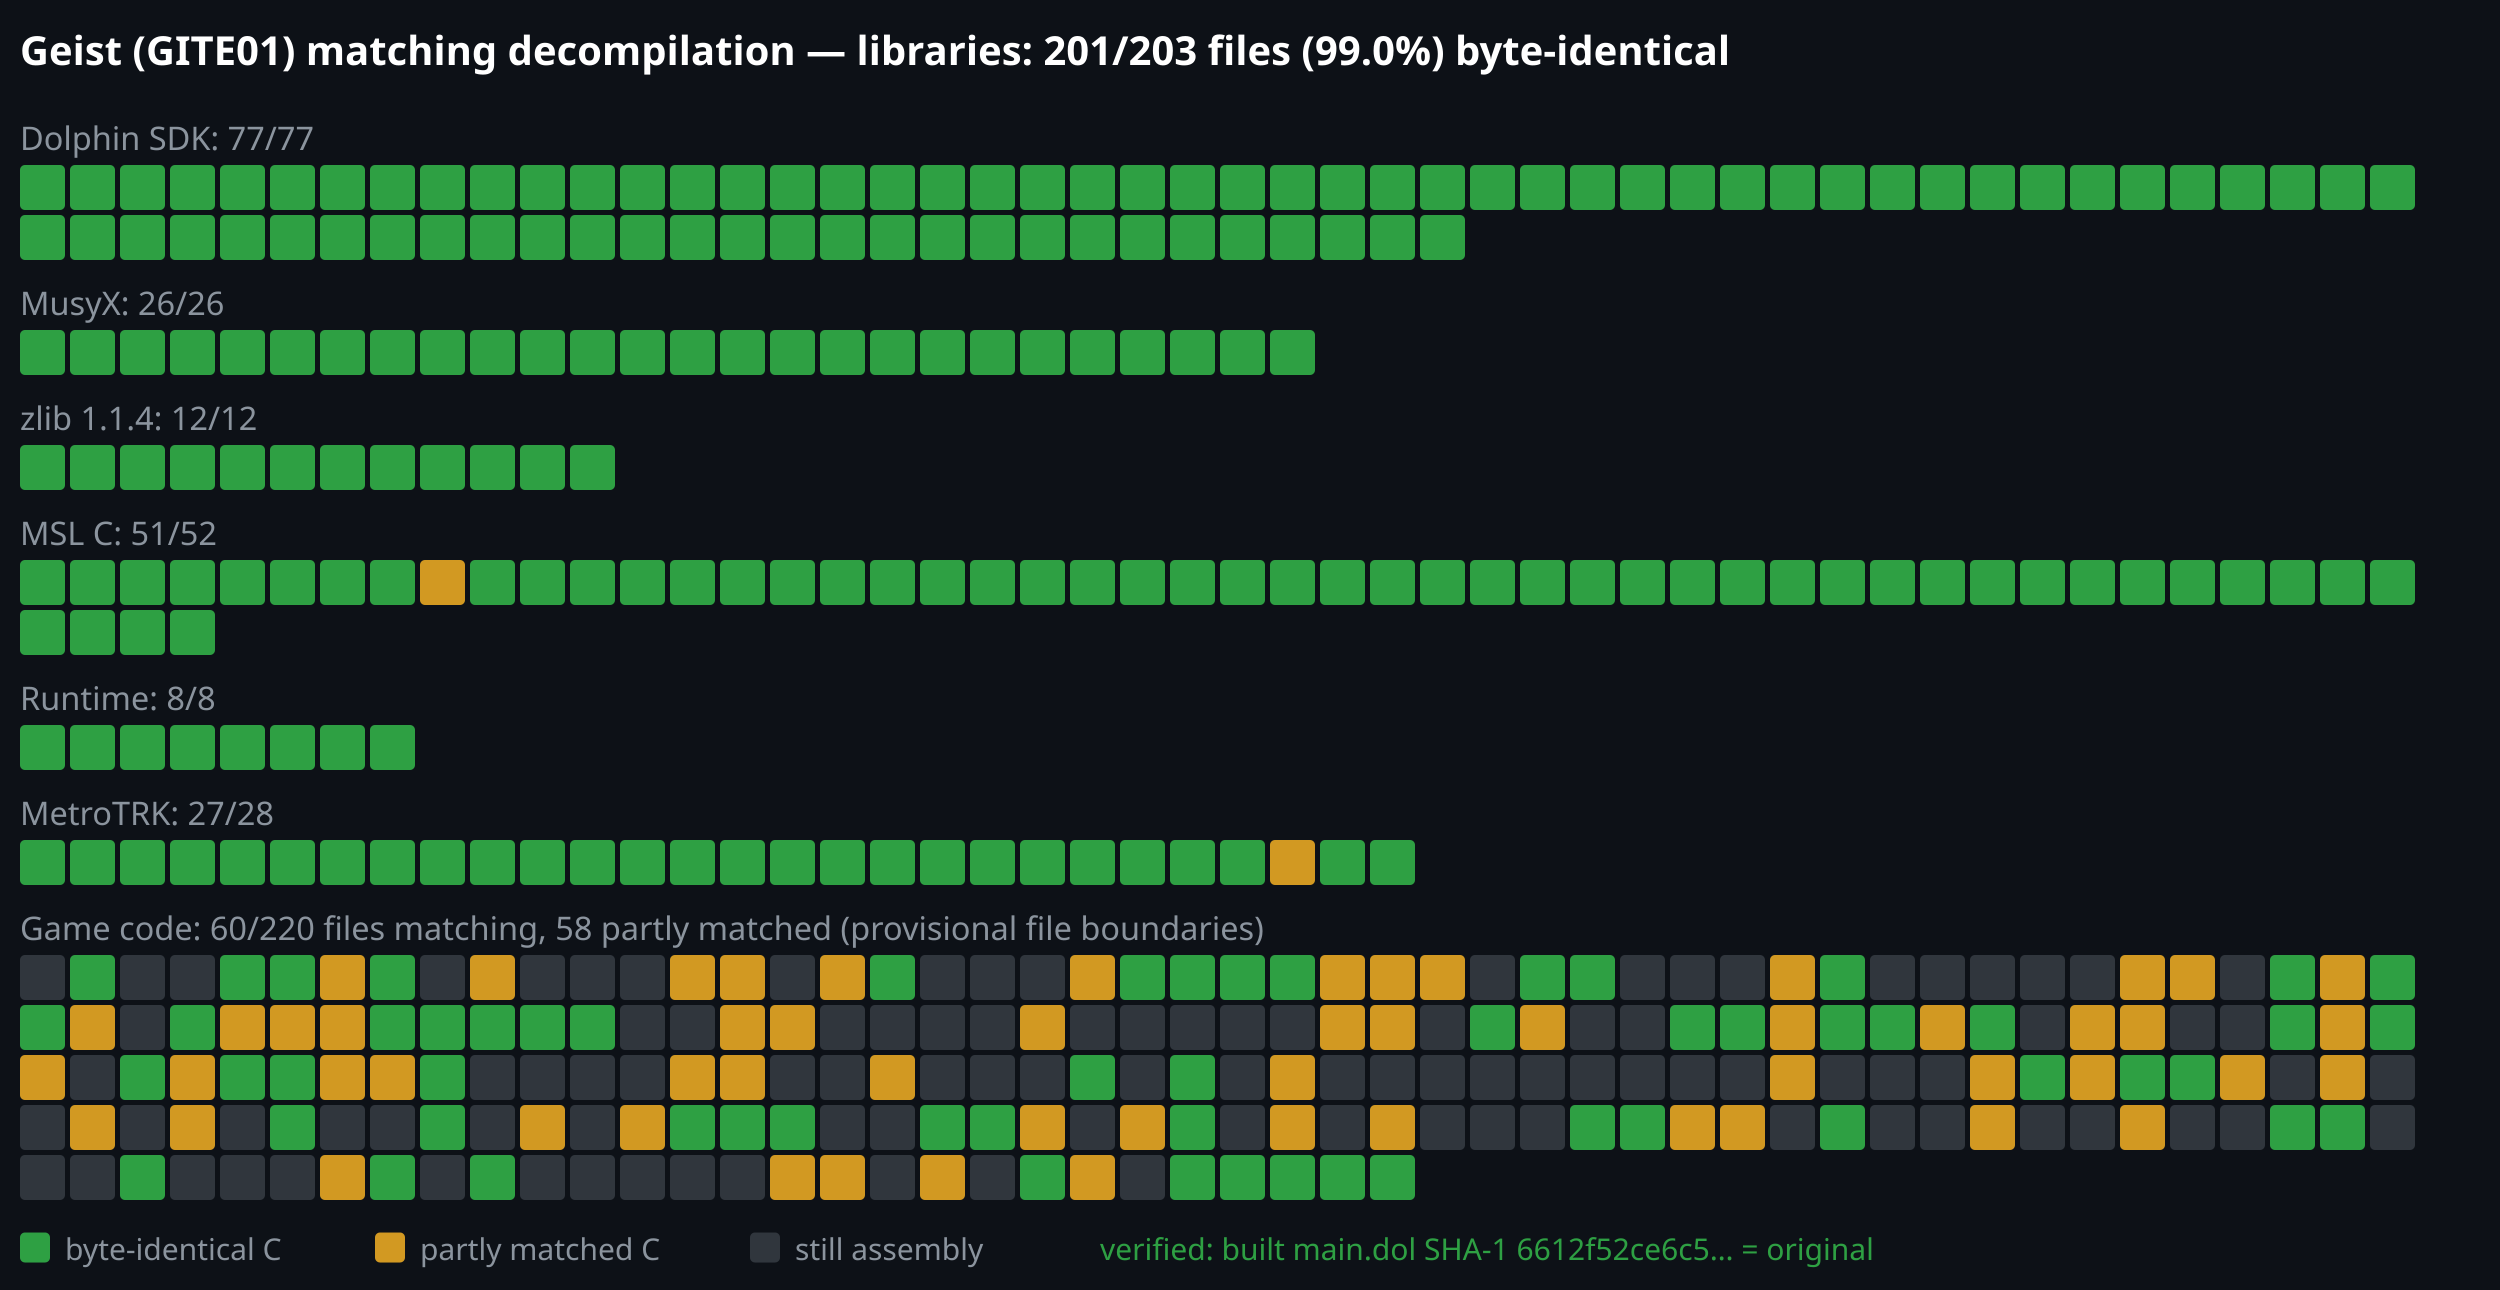
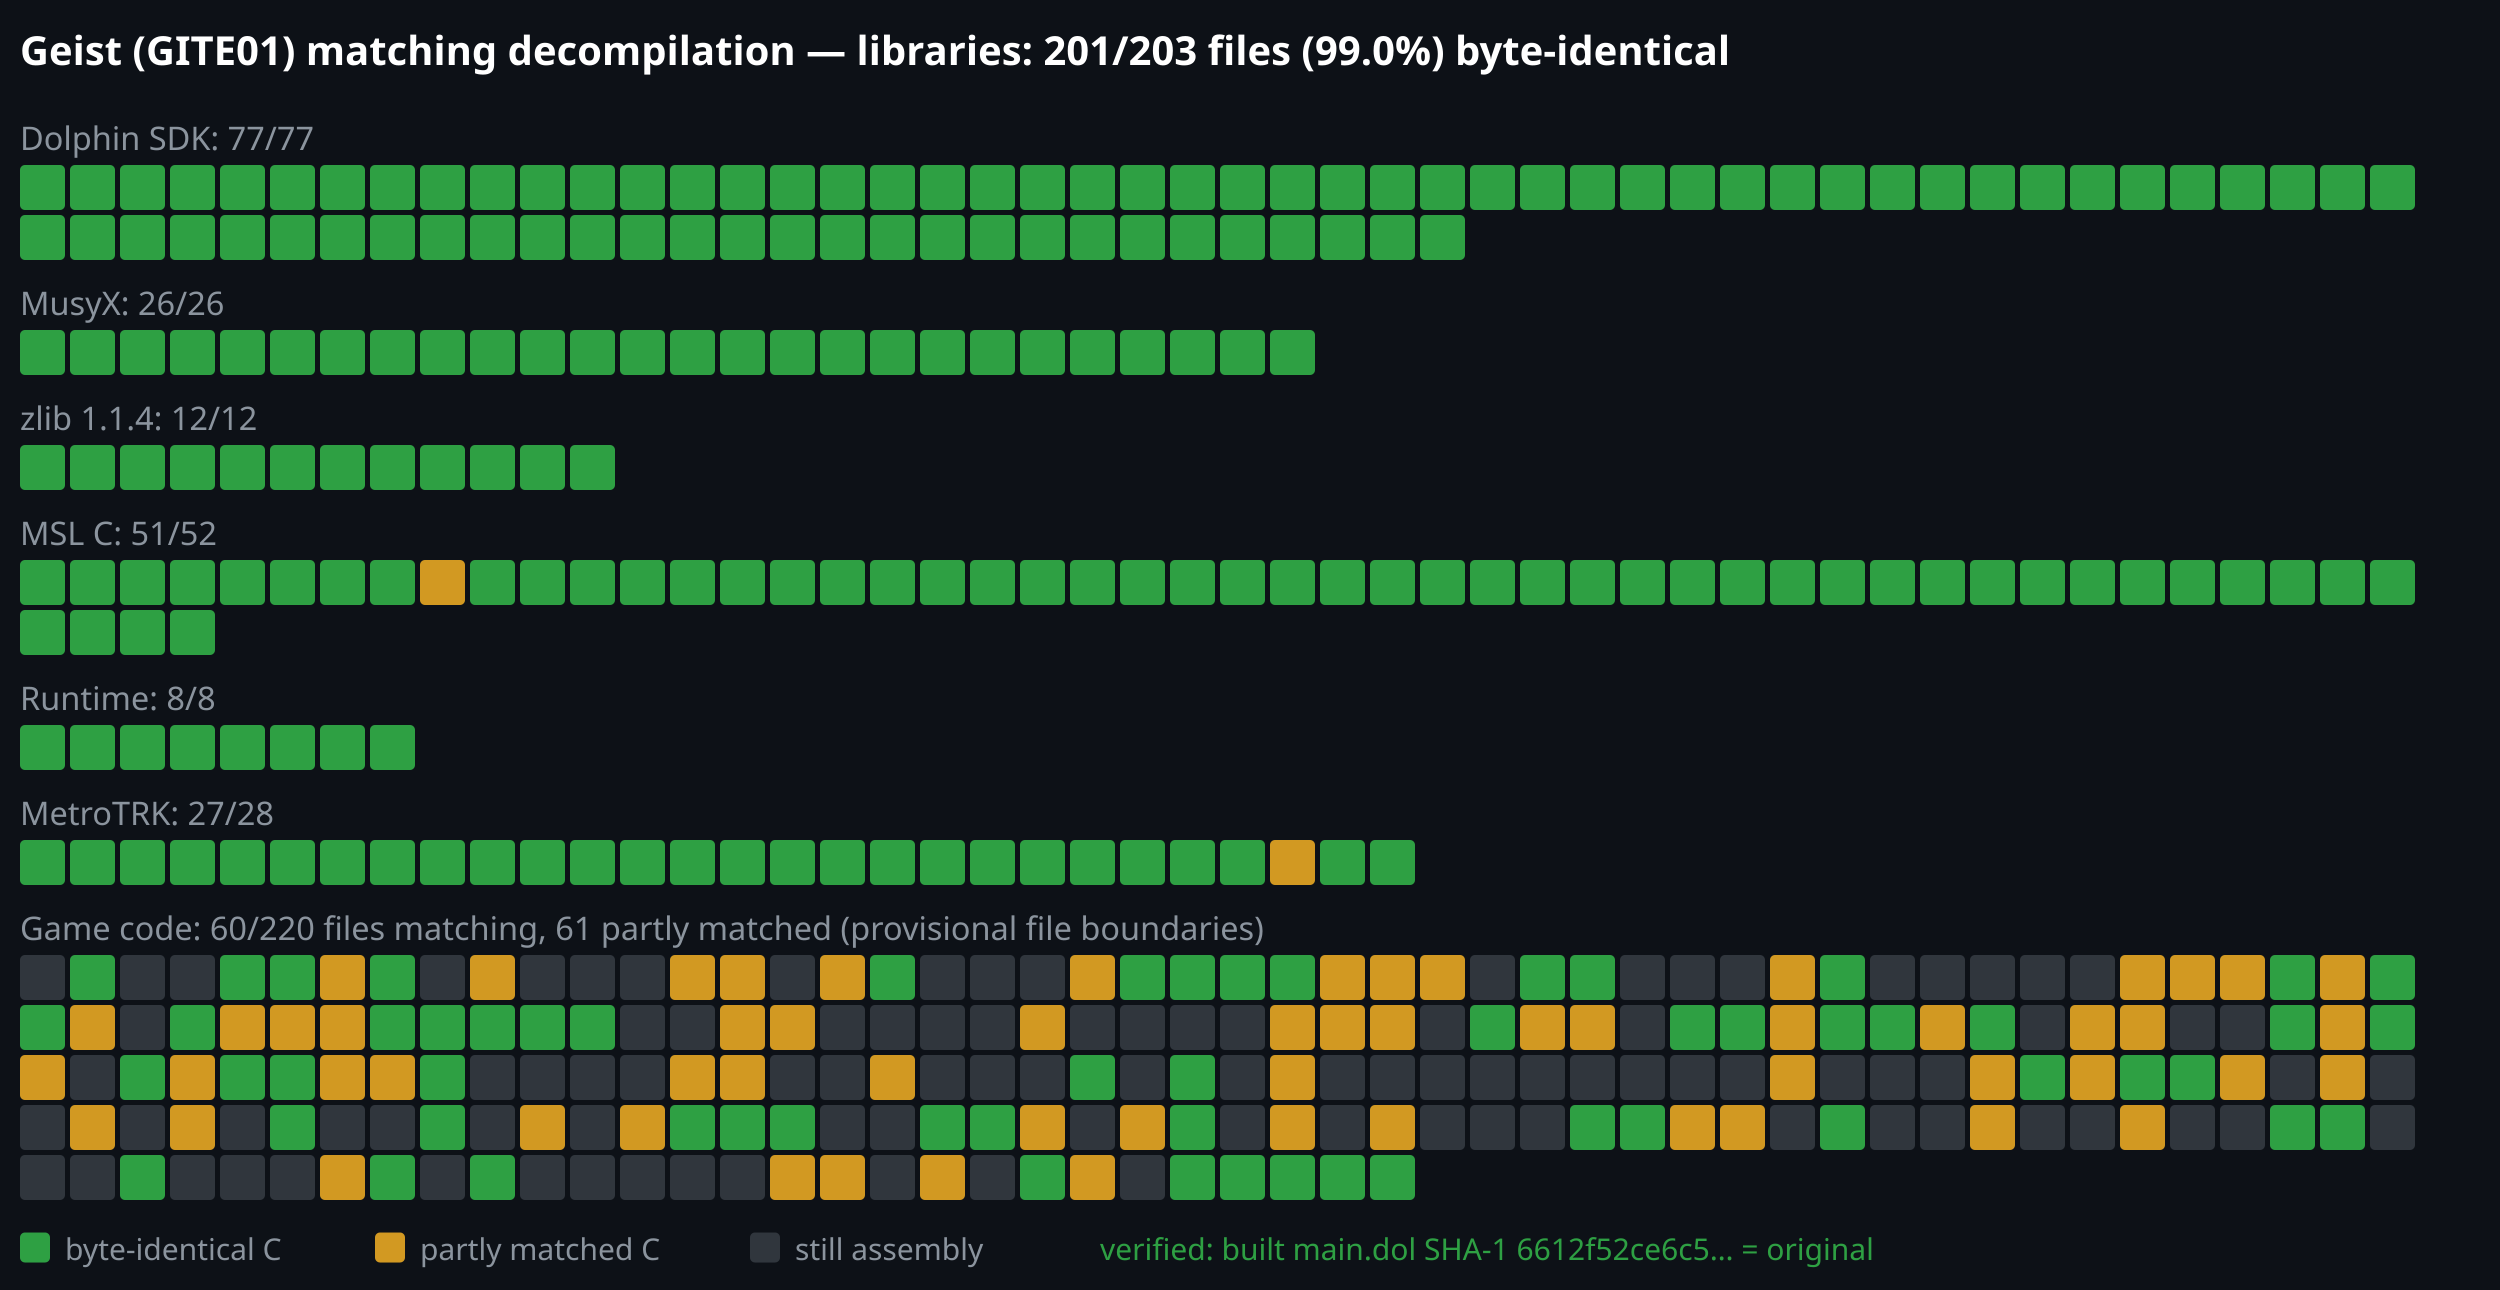
<svg xmlns="http://www.w3.org/2000/svg" viewBox="0 0 1000 516" width="1000" height="516">
  <rect width="1000" height="516" fill="#0d1117" />
  <text x="8" y="26" font-family="sans-serif" font-size="16" font-weight="bold" fill="#ffffff">Geist (GITE01) matching decompilation — libraries: 201/203 files (99.0%) byte-identical</text>
  <text x="8" y="60" font-family="sans-serif" font-size="13" font-weight="normal" fill="#8b949e">Dolphin SDK: 77/77</text>
  <rect x="8" y="66" width="18" height="18" rx="2" fill="#2ea043" />
  <rect x="28" y="66" width="18" height="18" rx="2" fill="#2ea043" />
  <rect x="48" y="66" width="18" height="18" rx="2" fill="#2ea043" />
  <rect x="68" y="66" width="18" height="18" rx="2" fill="#2ea043" />
  <rect x="88" y="66" width="18" height="18" rx="2" fill="#2ea043" />
  <rect x="108" y="66" width="18" height="18" rx="2" fill="#2ea043" />
  <rect x="128" y="66" width="18" height="18" rx="2" fill="#2ea043" />
  <rect x="148" y="66" width="18" height="18" rx="2" fill="#2ea043" />
  <rect x="168" y="66" width="18" height="18" rx="2" fill="#2ea043" />
  <rect x="188" y="66" width="18" height="18" rx="2" fill="#2ea043" />
  <rect x="208" y="66" width="18" height="18" rx="2" fill="#2ea043" />
  <rect x="228" y="66" width="18" height="18" rx="2" fill="#2ea043" />
  <rect x="248" y="66" width="18" height="18" rx="2" fill="#2ea043" />
  <rect x="268" y="66" width="18" height="18" rx="2" fill="#2ea043" />
  <rect x="288" y="66" width="18" height="18" rx="2" fill="#2ea043" />
  <rect x="308" y="66" width="18" height="18" rx="2" fill="#2ea043" />
  <rect x="328" y="66" width="18" height="18" rx="2" fill="#2ea043" />
  <rect x="348" y="66" width="18" height="18" rx="2" fill="#2ea043" />
  <rect x="368" y="66" width="18" height="18" rx="2" fill="#2ea043" />
  <rect x="388" y="66" width="18" height="18" rx="2" fill="#2ea043" />
  <rect x="408" y="66" width="18" height="18" rx="2" fill="#2ea043" />
  <rect x="428" y="66" width="18" height="18" rx="2" fill="#2ea043" />
  <rect x="448" y="66" width="18" height="18" rx="2" fill="#2ea043" />
  <rect x="468" y="66" width="18" height="18" rx="2" fill="#2ea043" />
  <rect x="488" y="66" width="18" height="18" rx="2" fill="#2ea043" />
  <rect x="508" y="66" width="18" height="18" rx="2" fill="#2ea043" />
  <rect x="528" y="66" width="18" height="18" rx="2" fill="#2ea043" />
  <rect x="548" y="66" width="18" height="18" rx="2" fill="#2ea043" />
  <rect x="568" y="66" width="18" height="18" rx="2" fill="#2ea043" />
  <rect x="588" y="66" width="18" height="18" rx="2" fill="#2ea043" />
  <rect x="608" y="66" width="18" height="18" rx="2" fill="#2ea043" />
  <rect x="628" y="66" width="18" height="18" rx="2" fill="#2ea043" />
  <rect x="648" y="66" width="18" height="18" rx="2" fill="#2ea043" />
  <rect x="668" y="66" width="18" height="18" rx="2" fill="#2ea043" />
  <rect x="688" y="66" width="18" height="18" rx="2" fill="#2ea043" />
  <rect x="708" y="66" width="18" height="18" rx="2" fill="#2ea043" />
  <rect x="728" y="66" width="18" height="18" rx="2" fill="#2ea043" />
  <rect x="748" y="66" width="18" height="18" rx="2" fill="#2ea043" />
  <rect x="768" y="66" width="18" height="18" rx="2" fill="#2ea043" />
  <rect x="788" y="66" width="18" height="18" rx="2" fill="#2ea043" />
  <rect x="808" y="66" width="18" height="18" rx="2" fill="#2ea043" />
  <rect x="828" y="66" width="18" height="18" rx="2" fill="#2ea043" />
  <rect x="848" y="66" width="18" height="18" rx="2" fill="#2ea043" />
  <rect x="868" y="66" width="18" height="18" rx="2" fill="#2ea043" />
  <rect x="888" y="66" width="18" height="18" rx="2" fill="#2ea043" />
  <rect x="908" y="66" width="18" height="18" rx="2" fill="#2ea043" />
  <rect x="928" y="66" width="18" height="18" rx="2" fill="#2ea043" />
  <rect x="948" y="66" width="18" height="18" rx="2" fill="#2ea043" />
  <rect x="8" y="86" width="18" height="18" rx="2" fill="#2ea043" />
  <rect x="28" y="86" width="18" height="18" rx="2" fill="#2ea043" />
  <rect x="48" y="86" width="18" height="18" rx="2" fill="#2ea043" />
  <rect x="68" y="86" width="18" height="18" rx="2" fill="#2ea043" />
  <rect x="88" y="86" width="18" height="18" rx="2" fill="#2ea043" />
  <rect x="108" y="86" width="18" height="18" rx="2" fill="#2ea043" />
  <rect x="128" y="86" width="18" height="18" rx="2" fill="#2ea043" />
  <rect x="148" y="86" width="18" height="18" rx="2" fill="#2ea043" />
  <rect x="168" y="86" width="18" height="18" rx="2" fill="#2ea043" />
  <rect x="188" y="86" width="18" height="18" rx="2" fill="#2ea043" />
  <rect x="208" y="86" width="18" height="18" rx="2" fill="#2ea043" />
  <rect x="228" y="86" width="18" height="18" rx="2" fill="#2ea043" />
  <rect x="248" y="86" width="18" height="18" rx="2" fill="#2ea043" />
  <rect x="268" y="86" width="18" height="18" rx="2" fill="#2ea043" />
  <rect x="288" y="86" width="18" height="18" rx="2" fill="#2ea043" />
  <rect x="308" y="86" width="18" height="18" rx="2" fill="#2ea043" />
  <rect x="328" y="86" width="18" height="18" rx="2" fill="#2ea043" />
  <rect x="348" y="86" width="18" height="18" rx="2" fill="#2ea043" />
  <rect x="368" y="86" width="18" height="18" rx="2" fill="#2ea043" />
  <rect x="388" y="86" width="18" height="18" rx="2" fill="#2ea043" />
  <rect x="408" y="86" width="18" height="18" rx="2" fill="#2ea043" />
  <rect x="428" y="86" width="18" height="18" rx="2" fill="#2ea043" />
  <rect x="448" y="86" width="18" height="18" rx="2" fill="#2ea043" />
  <rect x="468" y="86" width="18" height="18" rx="2" fill="#2ea043" />
  <rect x="488" y="86" width="18" height="18" rx="2" fill="#2ea043" />
  <rect x="508" y="86" width="18" height="18" rx="2" fill="#2ea043" />
  <rect x="528" y="86" width="18" height="18" rx="2" fill="#2ea043" />
  <rect x="548" y="86" width="18" height="18" rx="2" fill="#2ea043" />
  <rect x="568" y="86" width="18" height="18" rx="2" fill="#2ea043" />
  <text x="8" y="126" font-family="sans-serif" font-size="13" font-weight="normal" fill="#8b949e">MusyX: 26/26</text>
  <rect x="8" y="132" width="18" height="18" rx="2" fill="#2ea043" />
  <rect x="28" y="132" width="18" height="18" rx="2" fill="#2ea043" />
  <rect x="48" y="132" width="18" height="18" rx="2" fill="#2ea043" />
  <rect x="68" y="132" width="18" height="18" rx="2" fill="#2ea043" />
  <rect x="88" y="132" width="18" height="18" rx="2" fill="#2ea043" />
  <rect x="108" y="132" width="18" height="18" rx="2" fill="#2ea043" />
  <rect x="128" y="132" width="18" height="18" rx="2" fill="#2ea043" />
  <rect x="148" y="132" width="18" height="18" rx="2" fill="#2ea043" />
  <rect x="168" y="132" width="18" height="18" rx="2" fill="#2ea043" />
  <rect x="188" y="132" width="18" height="18" rx="2" fill="#2ea043" />
  <rect x="208" y="132" width="18" height="18" rx="2" fill="#2ea043" />
  <rect x="228" y="132" width="18" height="18" rx="2" fill="#2ea043" />
  <rect x="248" y="132" width="18" height="18" rx="2" fill="#2ea043" />
  <rect x="268" y="132" width="18" height="18" rx="2" fill="#2ea043" />
  <rect x="288" y="132" width="18" height="18" rx="2" fill="#2ea043" />
  <rect x="308" y="132" width="18" height="18" rx="2" fill="#2ea043" />
  <rect x="328" y="132" width="18" height="18" rx="2" fill="#2ea043" />
  <rect x="348" y="132" width="18" height="18" rx="2" fill="#2ea043" />
  <rect x="368" y="132" width="18" height="18" rx="2" fill="#2ea043" />
  <rect x="388" y="132" width="18" height="18" rx="2" fill="#2ea043" />
  <rect x="408" y="132" width="18" height="18" rx="2" fill="#2ea043" />
  <rect x="428" y="132" width="18" height="18" rx="2" fill="#2ea043" />
  <rect x="448" y="132" width="18" height="18" rx="2" fill="#2ea043" />
  <rect x="468" y="132" width="18" height="18" rx="2" fill="#2ea043" />
  <rect x="488" y="132" width="18" height="18" rx="2" fill="#2ea043" />
  <rect x="508" y="132" width="18" height="18" rx="2" fill="#2ea043" />
  <text x="8" y="172" font-family="sans-serif" font-size="13" font-weight="normal" fill="#8b949e">zlib 1.1.4: 12/12</text>
  <rect x="8" y="178" width="18" height="18" rx="2" fill="#2ea043" />
  <rect x="28" y="178" width="18" height="18" rx="2" fill="#2ea043" />
  <rect x="48" y="178" width="18" height="18" rx="2" fill="#2ea043" />
  <rect x="68" y="178" width="18" height="18" rx="2" fill="#2ea043" />
  <rect x="88" y="178" width="18" height="18" rx="2" fill="#2ea043" />
  <rect x="108" y="178" width="18" height="18" rx="2" fill="#2ea043" />
  <rect x="128" y="178" width="18" height="18" rx="2" fill="#2ea043" />
  <rect x="148" y="178" width="18" height="18" rx="2" fill="#2ea043" />
  <rect x="168" y="178" width="18" height="18" rx="2" fill="#2ea043" />
  <rect x="188" y="178" width="18" height="18" rx="2" fill="#2ea043" />
  <rect x="208" y="178" width="18" height="18" rx="2" fill="#2ea043" />
  <rect x="228" y="178" width="18" height="18" rx="2" fill="#2ea043" />
  <text x="8" y="218" font-family="sans-serif" font-size="13" font-weight="normal" fill="#8b949e">MSL C: 51/52</text>
  <rect x="8" y="224" width="18" height="18" rx="2" fill="#2ea043" />
  <rect x="28" y="224" width="18" height="18" rx="2" fill="#2ea043" />
  <rect x="48" y="224" width="18" height="18" rx="2" fill="#2ea043" />
  <rect x="68" y="224" width="18" height="18" rx="2" fill="#2ea043" />
  <rect x="88" y="224" width="18" height="18" rx="2" fill="#2ea043" />
  <rect x="108" y="224" width="18" height="18" rx="2" fill="#2ea043" />
  <rect x="128" y="224" width="18" height="18" rx="2" fill="#2ea043" />
  <rect x="148" y="224" width="18" height="18" rx="2" fill="#2ea043" />
  <rect x="168" y="224" width="18" height="18" rx="2" fill="#d29922" />
  <rect x="188" y="224" width="18" height="18" rx="2" fill="#2ea043" />
  <rect x="208" y="224" width="18" height="18" rx="2" fill="#2ea043" />
  <rect x="228" y="224" width="18" height="18" rx="2" fill="#2ea043" />
  <rect x="248" y="224" width="18" height="18" rx="2" fill="#2ea043" />
  <rect x="268" y="224" width="18" height="18" rx="2" fill="#2ea043" />
  <rect x="288" y="224" width="18" height="18" rx="2" fill="#2ea043" />
  <rect x="308" y="224" width="18" height="18" rx="2" fill="#2ea043" />
  <rect x="328" y="224" width="18" height="18" rx="2" fill="#2ea043" />
  <rect x="348" y="224" width="18" height="18" rx="2" fill="#2ea043" />
  <rect x="368" y="224" width="18" height="18" rx="2" fill="#2ea043" />
  <rect x="388" y="224" width="18" height="18" rx="2" fill="#2ea043" />
  <rect x="408" y="224" width="18" height="18" rx="2" fill="#2ea043" />
  <rect x="428" y="224" width="18" height="18" rx="2" fill="#2ea043" />
  <rect x="448" y="224" width="18" height="18" rx="2" fill="#2ea043" />
  <rect x="468" y="224" width="18" height="18" rx="2" fill="#2ea043" />
  <rect x="488" y="224" width="18" height="18" rx="2" fill="#2ea043" />
  <rect x="508" y="224" width="18" height="18" rx="2" fill="#2ea043" />
  <rect x="528" y="224" width="18" height="18" rx="2" fill="#2ea043" />
  <rect x="548" y="224" width="18" height="18" rx="2" fill="#2ea043" />
  <rect x="568" y="224" width="18" height="18" rx="2" fill="#2ea043" />
  <rect x="588" y="224" width="18" height="18" rx="2" fill="#2ea043" />
  <rect x="608" y="224" width="18" height="18" rx="2" fill="#2ea043" />
  <rect x="628" y="224" width="18" height="18" rx="2" fill="#2ea043" />
  <rect x="648" y="224" width="18" height="18" rx="2" fill="#2ea043" />
  <rect x="668" y="224" width="18" height="18" rx="2" fill="#2ea043" />
  <rect x="688" y="224" width="18" height="18" rx="2" fill="#2ea043" />
  <rect x="708" y="224" width="18" height="18" rx="2" fill="#2ea043" />
  <rect x="728" y="224" width="18" height="18" rx="2" fill="#2ea043" />
  <rect x="748" y="224" width="18" height="18" rx="2" fill="#2ea043" />
  <rect x="768" y="224" width="18" height="18" rx="2" fill="#2ea043" />
  <rect x="788" y="224" width="18" height="18" rx="2" fill="#2ea043" />
  <rect x="808" y="224" width="18" height="18" rx="2" fill="#2ea043" />
  <rect x="828" y="224" width="18" height="18" rx="2" fill="#2ea043" />
  <rect x="848" y="224" width="18" height="18" rx="2" fill="#2ea043" />
  <rect x="868" y="224" width="18" height="18" rx="2" fill="#2ea043" />
  <rect x="888" y="224" width="18" height="18" rx="2" fill="#2ea043" />
  <rect x="908" y="224" width="18" height="18" rx="2" fill="#2ea043" />
  <rect x="928" y="224" width="18" height="18" rx="2" fill="#2ea043" />
  <rect x="948" y="224" width="18" height="18" rx="2" fill="#2ea043" />
  <rect x="8" y="244" width="18" height="18" rx="2" fill="#2ea043" />
  <rect x="28" y="244" width="18" height="18" rx="2" fill="#2ea043" />
  <rect x="48" y="244" width="18" height="18" rx="2" fill="#2ea043" />
  <rect x="68" y="244" width="18" height="18" rx="2" fill="#2ea043" />
  <text x="8" y="284" font-family="sans-serif" font-size="13" font-weight="normal" fill="#8b949e">Runtime: 8/8</text>
  <rect x="8" y="290" width="18" height="18" rx="2" fill="#2ea043" />
  <rect x="28" y="290" width="18" height="18" rx="2" fill="#2ea043" />
  <rect x="48" y="290" width="18" height="18" rx="2" fill="#2ea043" />
  <rect x="68" y="290" width="18" height="18" rx="2" fill="#2ea043" />
  <rect x="88" y="290" width="18" height="18" rx="2" fill="#2ea043" />
  <rect x="108" y="290" width="18" height="18" rx="2" fill="#2ea043" />
  <rect x="128" y="290" width="18" height="18" rx="2" fill="#2ea043" />
  <rect x="148" y="290" width="18" height="18" rx="2" fill="#2ea043" />
  <text x="8" y="330" font-family="sans-serif" font-size="13" font-weight="normal" fill="#8b949e">MetroTRK: 27/28</text>
  <rect x="8" y="336" width="18" height="18" rx="2" fill="#2ea043" />
  <rect x="28" y="336" width="18" height="18" rx="2" fill="#2ea043" />
  <rect x="48" y="336" width="18" height="18" rx="2" fill="#2ea043" />
  <rect x="68" y="336" width="18" height="18" rx="2" fill="#2ea043" />
  <rect x="88" y="336" width="18" height="18" rx="2" fill="#2ea043" />
  <rect x="108" y="336" width="18" height="18" rx="2" fill="#2ea043" />
  <rect x="128" y="336" width="18" height="18" rx="2" fill="#2ea043" />
  <rect x="148" y="336" width="18" height="18" rx="2" fill="#2ea043" />
  <rect x="168" y="336" width="18" height="18" rx="2" fill="#2ea043" />
  <rect x="188" y="336" width="18" height="18" rx="2" fill="#2ea043" />
  <rect x="208" y="336" width="18" height="18" rx="2" fill="#2ea043" />
  <rect x="228" y="336" width="18" height="18" rx="2" fill="#2ea043" />
  <rect x="248" y="336" width="18" height="18" rx="2" fill="#2ea043" />
  <rect x="268" y="336" width="18" height="18" rx="2" fill="#2ea043" />
  <rect x="288" y="336" width="18" height="18" rx="2" fill="#2ea043" />
  <rect x="308" y="336" width="18" height="18" rx="2" fill="#2ea043" />
  <rect x="328" y="336" width="18" height="18" rx="2" fill="#2ea043" />
  <rect x="348" y="336" width="18" height="18" rx="2" fill="#2ea043" />
  <rect x="368" y="336" width="18" height="18" rx="2" fill="#2ea043" />
  <rect x="388" y="336" width="18" height="18" rx="2" fill="#2ea043" />
  <rect x="408" y="336" width="18" height="18" rx="2" fill="#2ea043" />
  <rect x="428" y="336" width="18" height="18" rx="2" fill="#2ea043" />
  <rect x="448" y="336" width="18" height="18" rx="2" fill="#2ea043" />
  <rect x="468" y="336" width="18" height="18" rx="2" fill="#2ea043" />
  <rect x="488" y="336" width="18" height="18" rx="2" fill="#2ea043" />
  <rect x="508" y="336" width="18" height="18" rx="2" fill="#d29922" />
  <rect x="528" y="336" width="18" height="18" rx="2" fill="#2ea043" />
  <rect x="548" y="336" width="18" height="18" rx="2" fill="#2ea043" />
-   <text x="8" y="376" font-family="sans-serif" font-size="13" font-weight="normal" fill="#8b949e">Game code: 60/220 files matching, 58 partly matched (provisional file boundaries)</text>
+   <text x="8" y="376" font-family="sans-serif" font-size="13" font-weight="normal" fill="#8b949e">Game code: 60/220 files matching, 61 partly matched (provisional file boundaries)</text>
  <rect x="8" y="382" width="18" height="18" rx="2" fill="#30363d" />
  <rect x="28" y="382" width="18" height="18" rx="2" fill="#2ea043" />
  <rect x="48" y="382" width="18" height="18" rx="2" fill="#30363d" />
  <rect x="68" y="382" width="18" height="18" rx="2" fill="#30363d" />
  <rect x="88" y="382" width="18" height="18" rx="2" fill="#2ea043" />
  <rect x="108" y="382" width="18" height="18" rx="2" fill="#2ea043" />
  <rect x="128" y="382" width="18" height="18" rx="2" fill="#d29922" />
  <rect x="148" y="382" width="18" height="18" rx="2" fill="#2ea043" />
  <rect x="168" y="382" width="18" height="18" rx="2" fill="#30363d" />
  <rect x="188" y="382" width="18" height="18" rx="2" fill="#d29922" />
  <rect x="208" y="382" width="18" height="18" rx="2" fill="#30363d" />
  <rect x="228" y="382" width="18" height="18" rx="2" fill="#30363d" />
  <rect x="248" y="382" width="18" height="18" rx="2" fill="#30363d" />
  <rect x="268" y="382" width="18" height="18" rx="2" fill="#d29922" />
  <rect x="288" y="382" width="18" height="18" rx="2" fill="#d29922" />
  <rect x="308" y="382" width="18" height="18" rx="2" fill="#30363d" />
  <rect x="328" y="382" width="18" height="18" rx="2" fill="#d29922" />
  <rect x="348" y="382" width="18" height="18" rx="2" fill="#2ea043" />
  <rect x="368" y="382" width="18" height="18" rx="2" fill="#30363d" />
  <rect x="388" y="382" width="18" height="18" rx="2" fill="#30363d" />
  <rect x="408" y="382" width="18" height="18" rx="2" fill="#30363d" />
  <rect x="428" y="382" width="18" height="18" rx="2" fill="#d29922" />
  <rect x="448" y="382" width="18" height="18" rx="2" fill="#2ea043" />
  <rect x="468" y="382" width="18" height="18" rx="2" fill="#2ea043" />
  <rect x="488" y="382" width="18" height="18" rx="2" fill="#2ea043" />
  <rect x="508" y="382" width="18" height="18" rx="2" fill="#2ea043" />
  <rect x="528" y="382" width="18" height="18" rx="2" fill="#d29922" />
  <rect x="548" y="382" width="18" height="18" rx="2" fill="#d29922" />
  <rect x="568" y="382" width="18" height="18" rx="2" fill="#d29922" />
  <rect x="588" y="382" width="18" height="18" rx="2" fill="#30363d" />
  <rect x="608" y="382" width="18" height="18" rx="2" fill="#2ea043" />
  <rect x="628" y="382" width="18" height="18" rx="2" fill="#2ea043" />
  <rect x="648" y="382" width="18" height="18" rx="2" fill="#30363d" />
  <rect x="668" y="382" width="18" height="18" rx="2" fill="#30363d" />
  <rect x="688" y="382" width="18" height="18" rx="2" fill="#30363d" />
  <rect x="708" y="382" width="18" height="18" rx="2" fill="#d29922" />
  <rect x="728" y="382" width="18" height="18" rx="2" fill="#2ea043" />
  <rect x="748" y="382" width="18" height="18" rx="2" fill="#30363d" />
  <rect x="768" y="382" width="18" height="18" rx="2" fill="#30363d" />
  <rect x="788" y="382" width="18" height="18" rx="2" fill="#30363d" />
  <rect x="808" y="382" width="18" height="18" rx="2" fill="#30363d" />
  <rect x="828" y="382" width="18" height="18" rx="2" fill="#30363d" />
  <rect x="848" y="382" width="18" height="18" rx="2" fill="#d29922" />
  <rect x="868" y="382" width="18" height="18" rx="2" fill="#d29922" />
-   <rect x="888" y="382" width="18" height="18" rx="2" fill="#30363d" />
+   <rect x="888" y="382" width="18" height="18" rx="2" fill="#d29922" />
  <rect x="908" y="382" width="18" height="18" rx="2" fill="#2ea043" />
  <rect x="928" y="382" width="18" height="18" rx="2" fill="#d29922" />
  <rect x="948" y="382" width="18" height="18" rx="2" fill="#2ea043" />
  <rect x="8" y="402" width="18" height="18" rx="2" fill="#2ea043" />
  <rect x="28" y="402" width="18" height="18" rx="2" fill="#d29922" />
  <rect x="48" y="402" width="18" height="18" rx="2" fill="#30363d" />
  <rect x="68" y="402" width="18" height="18" rx="2" fill="#2ea043" />
  <rect x="88" y="402" width="18" height="18" rx="2" fill="#d29922" />
  <rect x="108" y="402" width="18" height="18" rx="2" fill="#d29922" />
  <rect x="128" y="402" width="18" height="18" rx="2" fill="#d29922" />
  <rect x="148" y="402" width="18" height="18" rx="2" fill="#2ea043" />
  <rect x="168" y="402" width="18" height="18" rx="2" fill="#2ea043" />
  <rect x="188" y="402" width="18" height="18" rx="2" fill="#2ea043" />
  <rect x="208" y="402" width="18" height="18" rx="2" fill="#2ea043" />
  <rect x="228" y="402" width="18" height="18" rx="2" fill="#2ea043" />
  <rect x="248" y="402" width="18" height="18" rx="2" fill="#30363d" />
  <rect x="268" y="402" width="18" height="18" rx="2" fill="#30363d" />
  <rect x="288" y="402" width="18" height="18" rx="2" fill="#d29922" />
  <rect x="308" y="402" width="18" height="18" rx="2" fill="#d29922" />
  <rect x="328" y="402" width="18" height="18" rx="2" fill="#30363d" />
  <rect x="348" y="402" width="18" height="18" rx="2" fill="#30363d" />
  <rect x="368" y="402" width="18" height="18" rx="2" fill="#30363d" />
  <rect x="388" y="402" width="18" height="18" rx="2" fill="#30363d" />
  <rect x="408" y="402" width="18" height="18" rx="2" fill="#d29922" />
  <rect x="428" y="402" width="18" height="18" rx="2" fill="#30363d" />
  <rect x="448" y="402" width="18" height="18" rx="2" fill="#30363d" />
  <rect x="468" y="402" width="18" height="18" rx="2" fill="#30363d" />
  <rect x="488" y="402" width="18" height="18" rx="2" fill="#30363d" />
-   <rect x="508" y="402" width="18" height="18" rx="2" fill="#30363d" />
+   <rect x="508" y="402" width="18" height="18" rx="2" fill="#d29922" />
  <rect x="528" y="402" width="18" height="18" rx="2" fill="#d29922" />
  <rect x="548" y="402" width="18" height="18" rx="2" fill="#d29922" />
  <rect x="568" y="402" width="18" height="18" rx="2" fill="#30363d" />
  <rect x="588" y="402" width="18" height="18" rx="2" fill="#2ea043" />
  <rect x="608" y="402" width="18" height="18" rx="2" fill="#d29922" />
-   <rect x="628" y="402" width="18" height="18" rx="2" fill="#30363d" />
+   <rect x="628" y="402" width="18" height="18" rx="2" fill="#d29922" />
  <rect x="648" y="402" width="18" height="18" rx="2" fill="#30363d" />
  <rect x="668" y="402" width="18" height="18" rx="2" fill="#2ea043" />
  <rect x="688" y="402" width="18" height="18" rx="2" fill="#2ea043" />
  <rect x="708" y="402" width="18" height="18" rx="2" fill="#d29922" />
  <rect x="728" y="402" width="18" height="18" rx="2" fill="#2ea043" />
  <rect x="748" y="402" width="18" height="18" rx="2" fill="#2ea043" />
  <rect x="768" y="402" width="18" height="18" rx="2" fill="#d29922" />
  <rect x="788" y="402" width="18" height="18" rx="2" fill="#2ea043" />
  <rect x="808" y="402" width="18" height="18" rx="2" fill="#30363d" />
  <rect x="828" y="402" width="18" height="18" rx="2" fill="#d29922" />
  <rect x="848" y="402" width="18" height="18" rx="2" fill="#d29922" />
  <rect x="868" y="402" width="18" height="18" rx="2" fill="#30363d" />
  <rect x="888" y="402" width="18" height="18" rx="2" fill="#30363d" />
  <rect x="908" y="402" width="18" height="18" rx="2" fill="#2ea043" />
  <rect x="928" y="402" width="18" height="18" rx="2" fill="#d29922" />
  <rect x="948" y="402" width="18" height="18" rx="2" fill="#2ea043" />
  <rect x="8" y="422" width="18" height="18" rx="2" fill="#d29922" />
  <rect x="28" y="422" width="18" height="18" rx="2" fill="#30363d" />
  <rect x="48" y="422" width="18" height="18" rx="2" fill="#2ea043" />
  <rect x="68" y="422" width="18" height="18" rx="2" fill="#d29922" />
  <rect x="88" y="422" width="18" height="18" rx="2" fill="#2ea043" />
  <rect x="108" y="422" width="18" height="18" rx="2" fill="#2ea043" />
  <rect x="128" y="422" width="18" height="18" rx="2" fill="#d29922" />
  <rect x="148" y="422" width="18" height="18" rx="2" fill="#d29922" />
  <rect x="168" y="422" width="18" height="18" rx="2" fill="#2ea043" />
  <rect x="188" y="422" width="18" height="18" rx="2" fill="#30363d" />
  <rect x="208" y="422" width="18" height="18" rx="2" fill="#30363d" />
  <rect x="228" y="422" width="18" height="18" rx="2" fill="#30363d" />
  <rect x="248" y="422" width="18" height="18" rx="2" fill="#30363d" />
  <rect x="268" y="422" width="18" height="18" rx="2" fill="#d29922" />
  <rect x="288" y="422" width="18" height="18" rx="2" fill="#d29922" />
  <rect x="308" y="422" width="18" height="18" rx="2" fill="#30363d" />
  <rect x="328" y="422" width="18" height="18" rx="2" fill="#30363d" />
  <rect x="348" y="422" width="18" height="18" rx="2" fill="#d29922" />
  <rect x="368" y="422" width="18" height="18" rx="2" fill="#30363d" />
  <rect x="388" y="422" width="18" height="18" rx="2" fill="#30363d" />
  <rect x="408" y="422" width="18" height="18" rx="2" fill="#30363d" />
  <rect x="428" y="422" width="18" height="18" rx="2" fill="#2ea043" />
  <rect x="448" y="422" width="18" height="18" rx="2" fill="#30363d" />
  <rect x="468" y="422" width="18" height="18" rx="2" fill="#2ea043" />
  <rect x="488" y="422" width="18" height="18" rx="2" fill="#30363d" />
  <rect x="508" y="422" width="18" height="18" rx="2" fill="#d29922" />
  <rect x="528" y="422" width="18" height="18" rx="2" fill="#30363d" />
  <rect x="548" y="422" width="18" height="18" rx="2" fill="#30363d" />
  <rect x="568" y="422" width="18" height="18" rx="2" fill="#30363d" />
  <rect x="588" y="422" width="18" height="18" rx="2" fill="#30363d" />
  <rect x="608" y="422" width="18" height="18" rx="2" fill="#30363d" />
  <rect x="628" y="422" width="18" height="18" rx="2" fill="#30363d" />
  <rect x="648" y="422" width="18" height="18" rx="2" fill="#30363d" />
  <rect x="668" y="422" width="18" height="18" rx="2" fill="#30363d" />
  <rect x="688" y="422" width="18" height="18" rx="2" fill="#30363d" />
  <rect x="708" y="422" width="18" height="18" rx="2" fill="#d29922" />
  <rect x="728" y="422" width="18" height="18" rx="2" fill="#30363d" />
  <rect x="748" y="422" width="18" height="18" rx="2" fill="#30363d" />
  <rect x="768" y="422" width="18" height="18" rx="2" fill="#30363d" />
  <rect x="788" y="422" width="18" height="18" rx="2" fill="#d29922" />
  <rect x="808" y="422" width="18" height="18" rx="2" fill="#2ea043" />
  <rect x="828" y="422" width="18" height="18" rx="2" fill="#d29922" />
  <rect x="848" y="422" width="18" height="18" rx="2" fill="#2ea043" />
  <rect x="868" y="422" width="18" height="18" rx="2" fill="#2ea043" />
  <rect x="888" y="422" width="18" height="18" rx="2" fill="#d29922" />
  <rect x="908" y="422" width="18" height="18" rx="2" fill="#30363d" />
  <rect x="928" y="422" width="18" height="18" rx="2" fill="#d29922" />
  <rect x="948" y="422" width="18" height="18" rx="2" fill="#30363d" />
  <rect x="8" y="442" width="18" height="18" rx="2" fill="#30363d" />
  <rect x="28" y="442" width="18" height="18" rx="2" fill="#d29922" />
  <rect x="48" y="442" width="18" height="18" rx="2" fill="#30363d" />
  <rect x="68" y="442" width="18" height="18" rx="2" fill="#d29922" />
  <rect x="88" y="442" width="18" height="18" rx="2" fill="#30363d" />
  <rect x="108" y="442" width="18" height="18" rx="2" fill="#2ea043" />
  <rect x="128" y="442" width="18" height="18" rx="2" fill="#30363d" />
  <rect x="148" y="442" width="18" height="18" rx="2" fill="#30363d" />
  <rect x="168" y="442" width="18" height="18" rx="2" fill="#2ea043" />
  <rect x="188" y="442" width="18" height="18" rx="2" fill="#30363d" />
  <rect x="208" y="442" width="18" height="18" rx="2" fill="#d29922" />
  <rect x="228" y="442" width="18" height="18" rx="2" fill="#30363d" />
  <rect x="248" y="442" width="18" height="18" rx="2" fill="#d29922" />
  <rect x="268" y="442" width="18" height="18" rx="2" fill="#2ea043" />
  <rect x="288" y="442" width="18" height="18" rx="2" fill="#2ea043" />
  <rect x="308" y="442" width="18" height="18" rx="2" fill="#2ea043" />
  <rect x="328" y="442" width="18" height="18" rx="2" fill="#30363d" />
  <rect x="348" y="442" width="18" height="18" rx="2" fill="#30363d" />
  <rect x="368" y="442" width="18" height="18" rx="2" fill="#2ea043" />
  <rect x="388" y="442" width="18" height="18" rx="2" fill="#2ea043" />
  <rect x="408" y="442" width="18" height="18" rx="2" fill="#d29922" />
  <rect x="428" y="442" width="18" height="18" rx="2" fill="#30363d" />
  <rect x="448" y="442" width="18" height="18" rx="2" fill="#d29922" />
  <rect x="468" y="442" width="18" height="18" rx="2" fill="#2ea043" />
  <rect x="488" y="442" width="18" height="18" rx="2" fill="#30363d" />
  <rect x="508" y="442" width="18" height="18" rx="2" fill="#d29922" />
  <rect x="528" y="442" width="18" height="18" rx="2" fill="#30363d" />
  <rect x="548" y="442" width="18" height="18" rx="2" fill="#d29922" />
  <rect x="568" y="442" width="18" height="18" rx="2" fill="#30363d" />
  <rect x="588" y="442" width="18" height="18" rx="2" fill="#30363d" />
  <rect x="608" y="442" width="18" height="18" rx="2" fill="#30363d" />
  <rect x="628" y="442" width="18" height="18" rx="2" fill="#2ea043" />
  <rect x="648" y="442" width="18" height="18" rx="2" fill="#2ea043" />
  <rect x="668" y="442" width="18" height="18" rx="2" fill="#d29922" />
  <rect x="688" y="442" width="18" height="18" rx="2" fill="#d29922" />
  <rect x="708" y="442" width="18" height="18" rx="2" fill="#30363d" />
  <rect x="728" y="442" width="18" height="18" rx="2" fill="#2ea043" />
  <rect x="748" y="442" width="18" height="18" rx="2" fill="#30363d" />
  <rect x="768" y="442" width="18" height="18" rx="2" fill="#30363d" />
  <rect x="788" y="442" width="18" height="18" rx="2" fill="#d29922" />
  <rect x="808" y="442" width="18" height="18" rx="2" fill="#30363d" />
  <rect x="828" y="442" width="18" height="18" rx="2" fill="#30363d" />
  <rect x="848" y="442" width="18" height="18" rx="2" fill="#d29922" />
  <rect x="868" y="442" width="18" height="18" rx="2" fill="#30363d" />
  <rect x="888" y="442" width="18" height="18" rx="2" fill="#30363d" />
  <rect x="908" y="442" width="18" height="18" rx="2" fill="#2ea043" />
  <rect x="928" y="442" width="18" height="18" rx="2" fill="#2ea043" />
  <rect x="948" y="442" width="18" height="18" rx="2" fill="#30363d" />
  <rect x="8" y="462" width="18" height="18" rx="2" fill="#30363d" />
  <rect x="28" y="462" width="18" height="18" rx="2" fill="#30363d" />
  <rect x="48" y="462" width="18" height="18" rx="2" fill="#2ea043" />
  <rect x="68" y="462" width="18" height="18" rx="2" fill="#30363d" />
  <rect x="88" y="462" width="18" height="18" rx="2" fill="#30363d" />
  <rect x="108" y="462" width="18" height="18" rx="2" fill="#30363d" />
  <rect x="128" y="462" width="18" height="18" rx="2" fill="#d29922" />
  <rect x="148" y="462" width="18" height="18" rx="2" fill="#2ea043" />
  <rect x="168" y="462" width="18" height="18" rx="2" fill="#30363d" />
  <rect x="188" y="462" width="18" height="18" rx="2" fill="#2ea043" />
  <rect x="208" y="462" width="18" height="18" rx="2" fill="#30363d" />
  <rect x="228" y="462" width="18" height="18" rx="2" fill="#30363d" />
  <rect x="248" y="462" width="18" height="18" rx="2" fill="#30363d" />
  <rect x="268" y="462" width="18" height="18" rx="2" fill="#30363d" />
  <rect x="288" y="462" width="18" height="18" rx="2" fill="#30363d" />
  <rect x="308" y="462" width="18" height="18" rx="2" fill="#d29922" />
  <rect x="328" y="462" width="18" height="18" rx="2" fill="#d29922" />
  <rect x="348" y="462" width="18" height="18" rx="2" fill="#30363d" />
  <rect x="368" y="462" width="18" height="18" rx="2" fill="#d29922" />
  <rect x="388" y="462" width="18" height="18" rx="2" fill="#30363d" />
  <rect x="408" y="462" width="18" height="18" rx="2" fill="#2ea043" />
  <rect x="428" y="462" width="18" height="18" rx="2" fill="#d29922" />
  <rect x="448" y="462" width="18" height="18" rx="2" fill="#30363d" />
  <rect x="468" y="462" width="18" height="18" rx="2" fill="#2ea043" />
  <rect x="488" y="462" width="18" height="18" rx="2" fill="#2ea043" />
  <rect x="508" y="462" width="18" height="18" rx="2" fill="#2ea043" />
  <rect x="528" y="462" width="18" height="18" rx="2" fill="#2ea043" />
  <rect x="548" y="462" width="18" height="18" rx="2" fill="#2ea043" />
  <rect x="8" y="493" width="12" height="12" rx="2" fill="#2ea043" />
  <text x="26" y="504" font-family="sans-serif" font-size="12" font-weight="normal" fill="#8b949e">byte-identical C</text>
  <rect x="150" y="493" width="12" height="12" rx="2" fill="#d29922" />
  <text x="168" y="504" font-family="sans-serif" font-size="12" font-weight="normal" fill="#8b949e">partly matched C</text>
  <rect x="300" y="493" width="12" height="12" rx="2" fill="#30363d" />
  <text x="318" y="504" font-family="sans-serif" font-size="12" font-weight="normal" fill="#8b949e">still assembly</text>
  <text x="440" y="504" font-family="sans-serif" font-size="12" font-weight="normal" fill="#2ea043">verified: built main.dol SHA-1 6612f52ce6c5… = original</text>
</svg>
